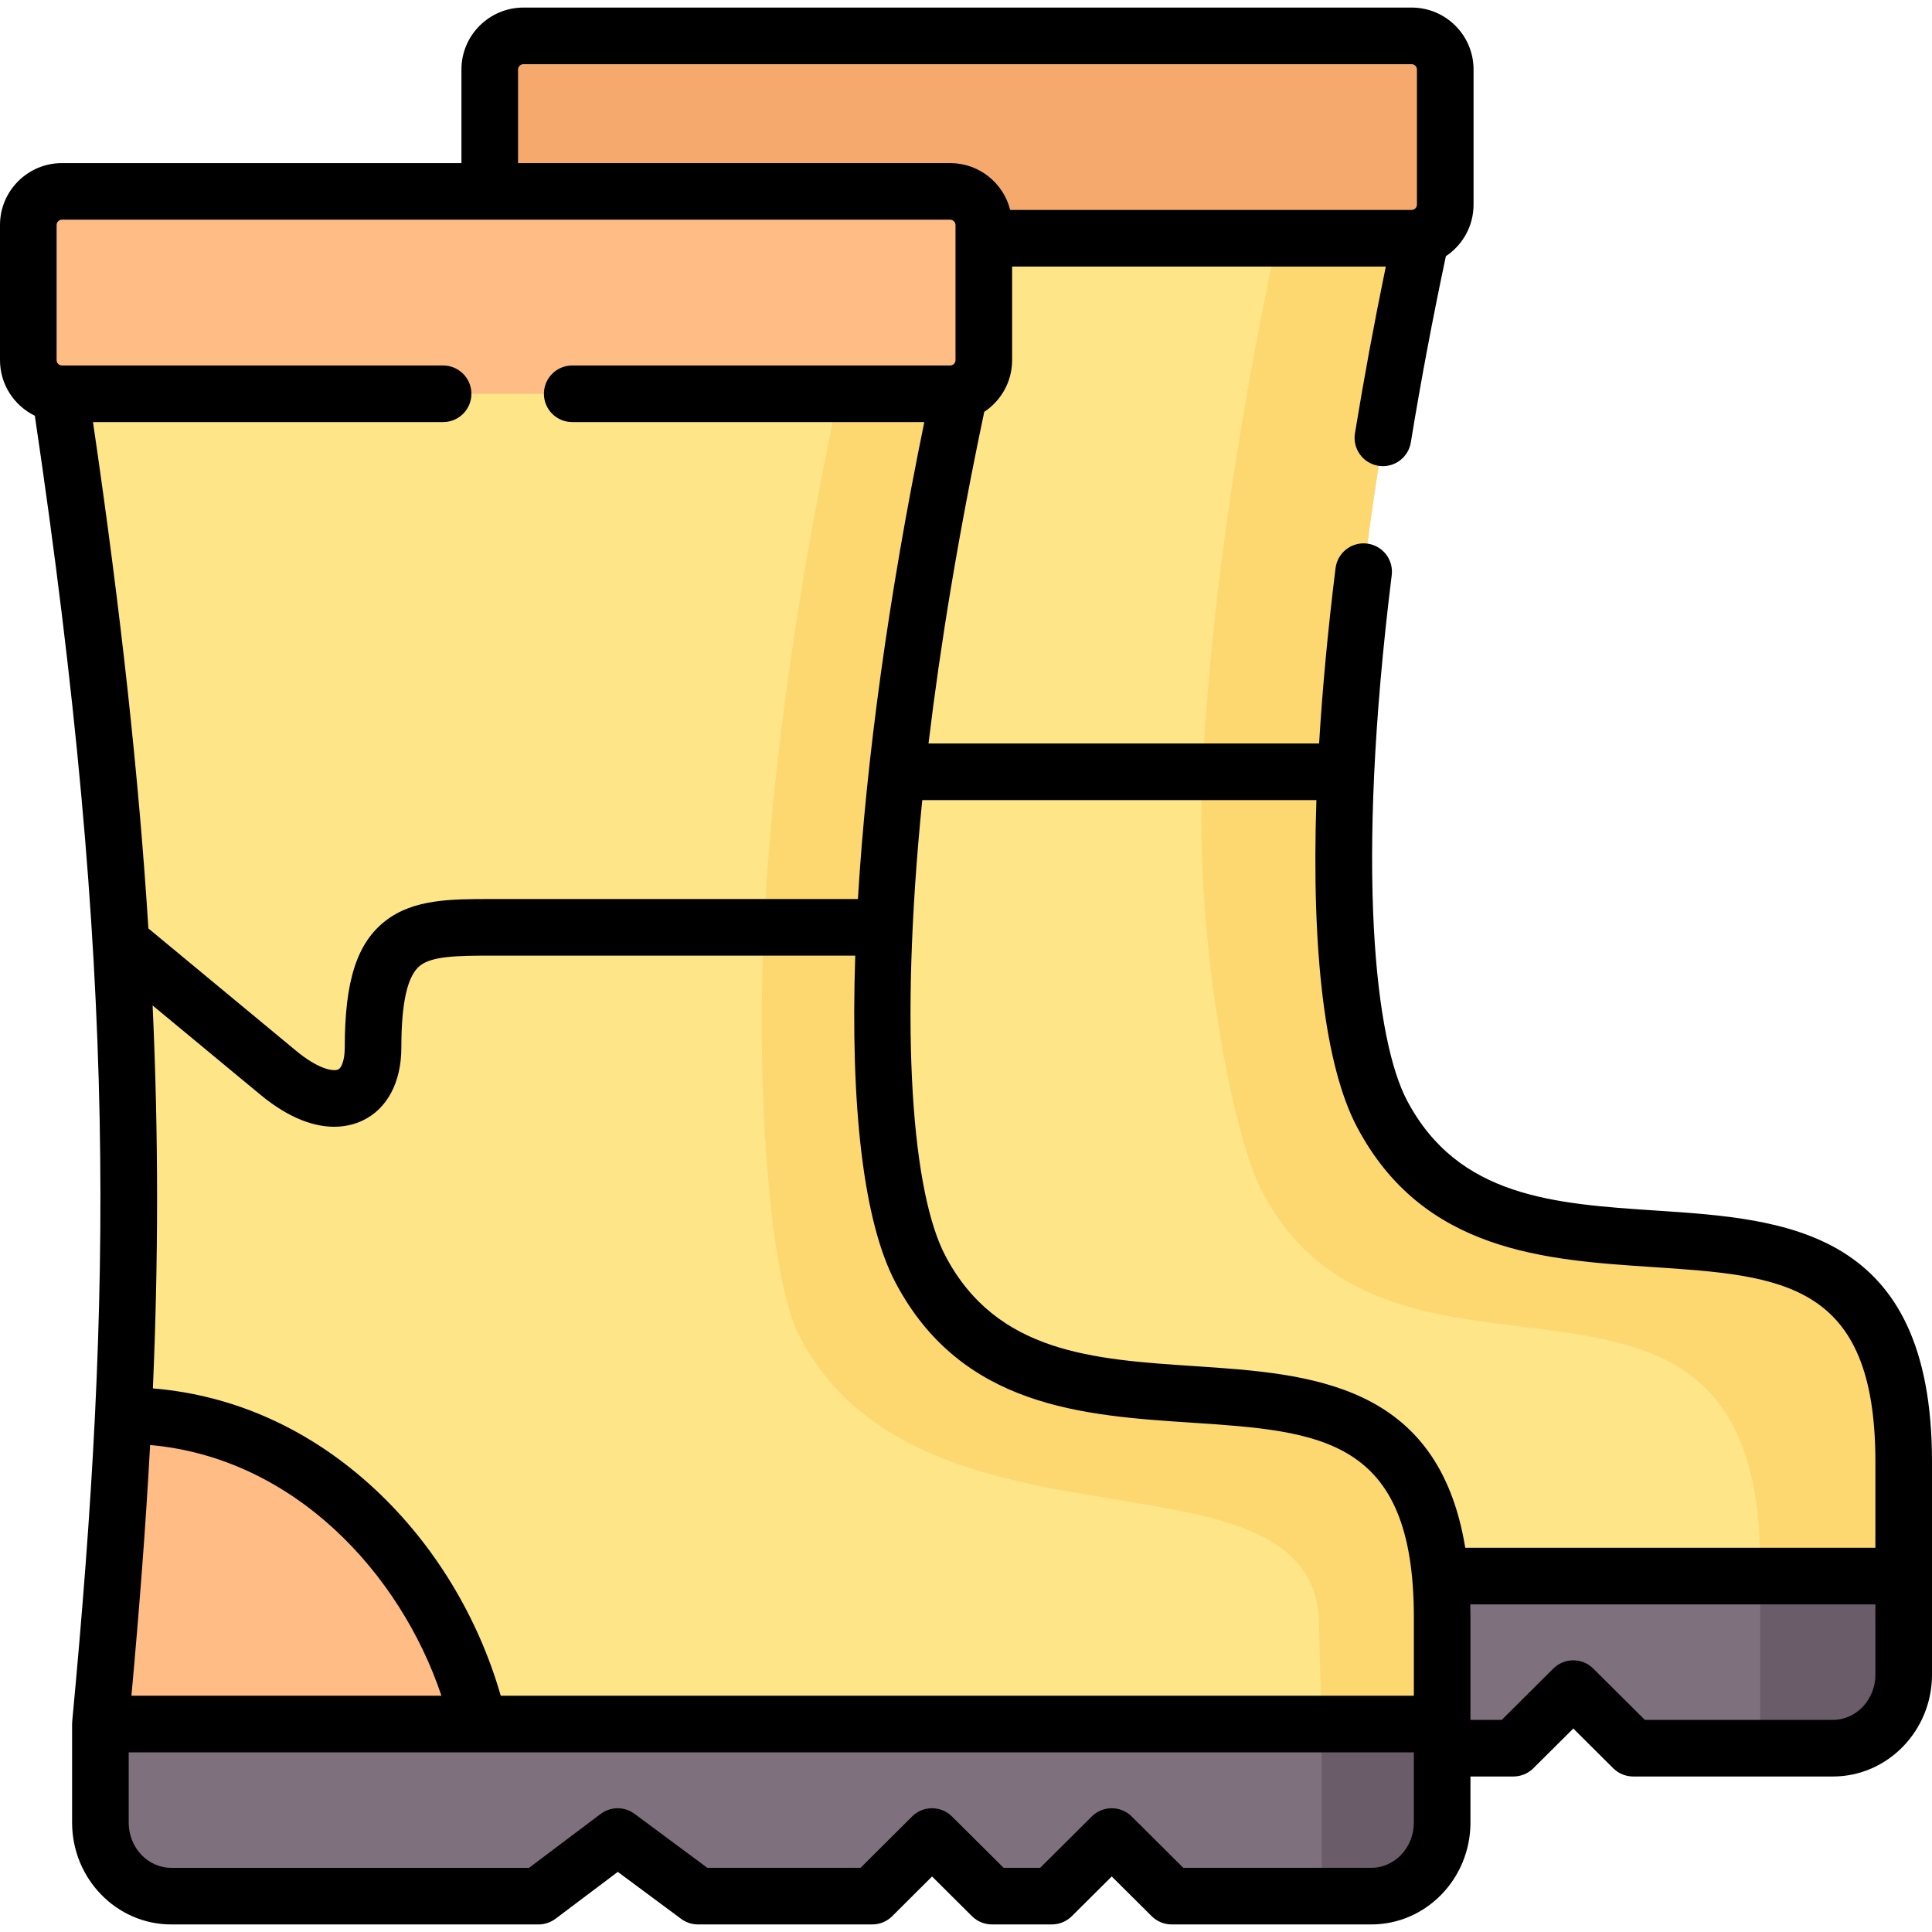
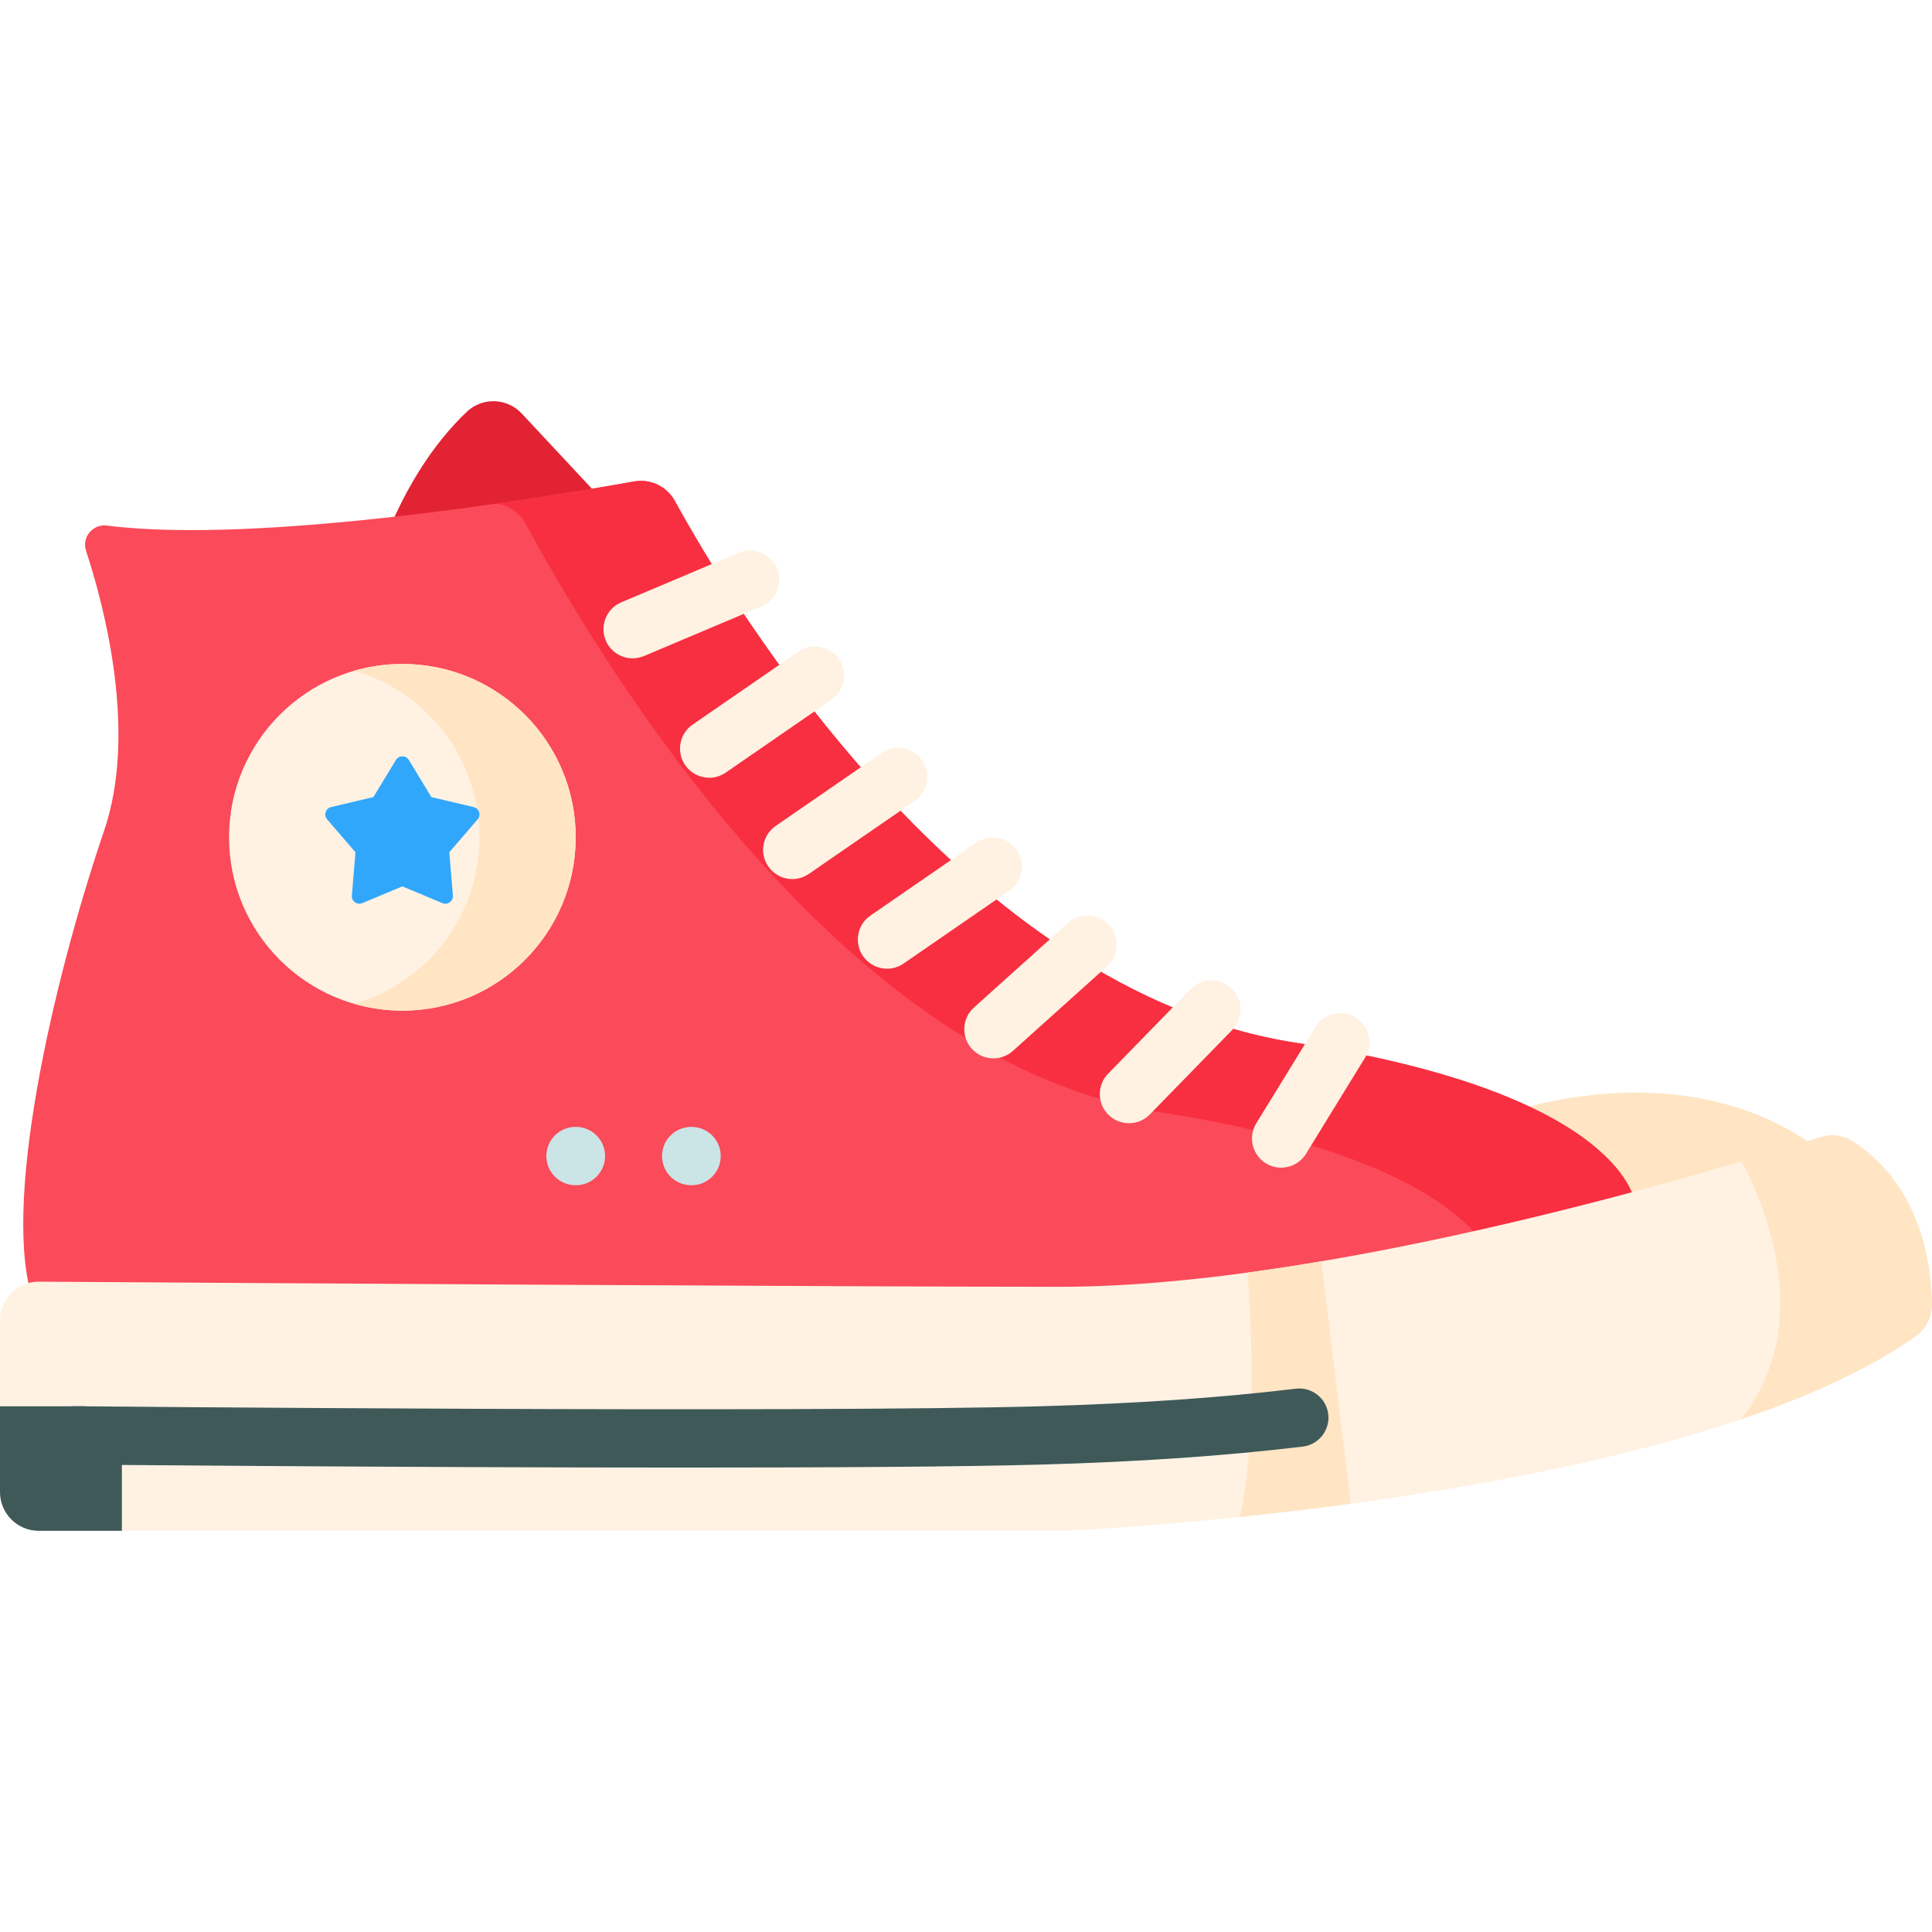
- <svg xmlns="http://www.w3.org/2000/svg" id="Layer_1" enable-background="new 0 0 512 512" height="512" viewBox="0 0 512 512" width="512">
+ <svg xmlns="http://www.w3.org/2000/svg" id="Capa_1" enable-background="new 0 0 512 512" height="512" viewBox="0 0 512 512" width="512">
  <g>
    <g>
-       <path clip-rule="evenodd" d="m263.605 92.335 110.501-29.195c.85 0 1.672-.142 2.466-.34 3.713-1.077 6.435-4.536 6.435-8.561v-35.832c0-4.904-3.997-8.901-8.901-8.901h-235.39c-4.904 0-8.929 3.997-8.929 8.901v32.316z" fill="#f5a96c" fill-rule="evenodd" />
+       <g>
+         <g>
+           <path d="m483.574 306.118s-28.63-28.586-86.358-10.674l23.354 27.745z" fill="#ffe5c4" />
+           <path d="m98.413 153.949s6.42-26.882 25.29-44.816c4.129-3.924 10.676-3.712 14.563.452l36.616 39.232z" fill="#e22334" />
+           <path d="m433.457 319.351s-1.97-29.401-90.004-43.001c-87.979-13.592-149.746-116.487-164.606-143.589-2.121-3.869-6.465-5.947-10.808-5.169-23.785 4.261-99.406 16.795-139.702 11.691-3.738-.474-6.71 3.082-5.537 6.663 4.942 15.091 13.624 48.273 4.789 74.207-13.546 39.767-27.713 100.846-18.475 125.48 0 0 215.546 5.213 287.142 0 52.861-3.849 129.503-20.893 137.201-26.282z" fill="#fb4a59" />
+           <path d="m433.458 319.346c-3.255 2.277-18.77 6.634-39.6 11.188-6.418-9.581-26.187-26.486-86.937-35.871-87.978-13.598-152.838-128.855-167.693-155.959-1.607-2.926-4.512-4.842-7.706-5.244 15.638-2.236 28.804-4.492 36.52-5.872 4.337-.773 8.684 1.308 10.807 5.172 14.855 27.104 76.625 129.999 164.603 143.587 88.038 13.608 90.006 42.999 90.006 42.999z" fill="#f82f40" />
+           <g>
+             <path d="m490.976 302.428c-2.546-1.649-5.717-1.999-8.605-1.07-22.352 7.186-127.452 39.657-201.511 39.657-52.819 0-210.696-.958-270.541-1.362-5.691-.039-10.319 4.563-10.319 10.254v45.508c0 5.669 4.596 10.265 10.265 10.265h272.134s162.444-7.138 225.184-51.494c2.793-1.974 4.456-5.167 4.414-8.587-.124-9.975-2.677-31.291-21.021-43.171z" fill="#fff2e3" />
+           </g>
+           <path d="m328.575 402.008c4.492-19.841 3.163-49.356 2.019-64.768 6.5-.876 13.052-1.875 19.584-2.988l7.798 64.242c-10.476 1.423-20.397 2.576-29.401 3.514z" fill="#ffe5c4" />
+           <path d="m21.995 372.68h-21.995v22.734c0 5.669 4.596 10.265 10.265 10.265h22.032v-22.697c-.001-5.69-4.613-10.302-10.302-10.302z" fill="#3f5959" />
+           <path d="m511.999 345.595c.041 3.42-1.628 6.614-4.419 8.592-12.27 8.674-28.34 15.927-46.266 21.974 20.377-25.724 5.656-58.226.165-68.373 9.426-2.792 16.648-5.069 20.892-6.428 2.885-.927 6.057-.577 8.602 1.071 18.348 11.877 20.903 33.192 21.026 43.164z" fill="#ffe5c4" />
+         </g>
+         <g>
+           <circle cx="106.635" cy="221.896" fill="#fff2e3" r="45.937" />
+           <path d="m152.568 221.901c0 25.363-20.562 45.936-45.936 45.936-4.419 0-8.705-.628-12.754-1.793 19.172-5.532 33.182-23.2 33.182-44.143s-14.011-38.622-33.182-44.154c4.049-1.164 8.334-1.793 12.754-1.793 25.374.001 45.936 20.574 45.936 45.947z" fill="#ffe5c4" />
+           <g>
+             <path d="m108.349 201.407 5.972 9.833 11.197 2.641c1.464.345 2.041 2.12 1.059 3.26l-7.506 8.718.948 11.465c.124 1.499-1.386 2.596-2.773 2.015l-10.611-4.445-10.611 4.445c-1.388.581-2.897-.516-2.773-2.015l.948-11.465-7.506-8.718c-.982-1.14-.405-2.915 1.059-3.26l11.197-2.641 5.972-9.833c.781-1.286 2.647-1.286 3.428 0z" fill="#31a7fb" />
+           </g>
+         </g>
+       </g>
+       <path d="m181.39 388.921c-75.436 0-160.329-.791-161.608-.803-4.267-.04-7.694-3.532-7.653-7.8.04-4.241 3.491-7.653 7.724-7.653h.074c1.921.018 192.847 1.796 256.023.003 25.31-.718 47.375-2.238 67.456-4.649 4.238-.511 8.084 2.513 8.593 6.75.509 4.236-2.514 8.083-6.751 8.592-20.552 2.467-43.076 4.022-68.86 4.754-21.28.605-56.94.806-94.998.806z" fill="#3f5959" />
    </g>
-     <g>
-       <path clip-rule="evenodd" d="m16.401 104.356 117.709 37.574 117.709-37.574c.822 0 1.672-.113 2.438-.34 3.713-1.077 6.463-4.507 6.463-8.561v-32.316-3.515c0-4.904-4.025-8.901-8.901-8.901h-122.032-113.386c-4.904 0-8.901 3.997-8.901 8.901v35.831c0 4.734 3.77 8.646 8.447 8.901z" fill="#ffbc85" fill-rule="evenodd" />
+     <g fill="#fff2e3">
+       <path d="m167.658 174.467c-3.013 0-5.875-1.773-7.121-4.722-1.66-3.931.181-8.463 4.111-10.124l31.136-13.152c3.932-1.661 8.464.18 10.124 4.112 1.66 3.931-.18 8.463-4.111 10.124l-31.136 13.152c-.981.414-2.001.61-3.003.61z" />
+       <path d="m187.948 206.111c-2.455 0-4.869-1.168-6.368-3.342-2.422-3.513-1.537-8.325 1.976-10.746l28.046-19.334c3.515-2.423 8.325-1.536 10.746 1.976 2.422 3.513 1.537 8.325-1.976 10.746l-28.046 19.334c-1.339.923-2.866 1.366-4.378 1.366z" />
+       <path d="m209.966 232.961c-2.455 0-4.869-1.168-6.368-3.342-2.422-3.513-1.537-8.325 1.976-10.746l28.046-19.334c3.514-2.423 8.325-1.536 10.746 1.976 2.422 3.513 1.537 8.325-1.976 10.746l-28.046 19.334c-1.338.923-2.866 1.366-4.378 1.366z" />
+       <path d="m235.075 256.719c-2.455 0-4.869-1.168-6.368-3.342-2.422-3.513-1.537-8.325 1.976-10.746l28.046-19.334c3.515-2.423 8.324-1.536 10.746 1.976 2.422 3.513 1.537 8.325-1.976 10.746l-28.046 19.334c-1.339.924-2.866 1.366-4.378 1.366z" />
+       <path d="m263.27 280.477c-2.116 0-4.224-.864-5.75-2.562-2.852-3.174-2.591-8.059.583-10.911l24.955-22.424c3.175-2.851 8.06-2.591 10.911.583 2.852 3.174 2.591 8.059-.583 10.911l-24.955 22.424c-1.476 1.326-3.322 1.979-5.161 1.979z" />
+       <path d="m299.185 297.669c-1.945 0-3.891-.729-5.393-2.194-3.055-2.979-3.117-7.871-.138-10.927l21.865-22.424c2.978-3.056 7.87-3.118 10.926-.139 3.055 2.979 3.117 7.871.138 10.927l-21.865 22.424c-1.514 1.553-3.523 2.333-5.533 2.333z" />
+       <path d="m339.513 309.444c-1.38 0-2.777-.369-4.038-1.145-3.635-2.234-4.771-6.993-2.537-10.629l15.684-25.515c2.235-3.635 6.994-4.771 10.628-2.536 3.635 2.234 4.771 6.993 2.537 10.629l-15.684 25.515c-1.459 2.373-3.994 3.681-6.59 3.681z" />
    </g>
-     <g>
-       <path clip-rule="evenodd" d="m400.549 417.679c-.057-.68.134-1.446-.198-2.013-64.006-109.079-139.631-302.006-146.094-311.65-.765.227-1.587.34-2.438.34h-118.574-116.844c-.142 0-.312 0-.454 0 8.391 55.702 13.55 102.476 16.158 145.45 2.636 43.882 2.608 83.795.567 125.295 35.196 55.145 58.34 65.383 94.252 81.782h274.107v-28.262c0-3.912-.17-7.54-.482-10.942z" fill="#fde588" fill-rule="evenodd" />
-     </g>
-     <g>
-       <path clip-rule="evenodd" d="m26.606 482.991c0 10.715 8.447 19.503 18.765 19.503h97.342l20.976-15.789 21.288 15.789h46.177l15.846-15.789 15.874 15.789h15.874l15.874-15.789 15.874 15.789h52.923c10.318 0 18.765-8.788 18.765-19.503v-19.701-6.406h-255.26-100.318z" fill="#7e707d" fill-rule="evenodd" />
-     </g>
-     <g>
-       <path clip-rule="evenodd" d="m32.672 375.101c-1.276 26.193-3.345 52.981-6.066 81.782h100.318c-9.893-42.436-46.006-81.782-94.252-81.782z" fill="#ffbc85" fill-rule="evenodd" />
-     </g>
-     <g>
-       <path clip-rule="evenodd" d="m382.185 428.621v28.262 6.406h18.879l15.874-15.789 15.874 15.789h52.923c10.318 0 18.765-8.788 18.765-19.503v-26.108h-122.797c.312 3.403.482 7.031.482 10.943z" fill="#7e707d" fill-rule="evenodd" />
-     </g>
-     <g>
-       <path clip-rule="evenodd" d="m366.254 295.275c-8.135-15.393-11.622-47.255-9.553-90.541 1.871-39.119 8.277-87.565 19.871-141.595-.794.227-1.616.34-2.466.34h-113.386v32.287c0 4.054-2.75 7.484-6.463 8.561-7.795 36.37-13.266 70.245-16.554 100.406-1.616 14.656-2.693 28.404-3.317 41.189-2.069 43.286 1.417 75.149 9.553 90.541 33.194 62.789 128.58.113 137.566 79.202v.028c.085.652.142 1.304.198 1.984h122.797v-30.275c0-98.562-103.408-26.219-138.246-92.127z" fill="#fde588" fill-rule="evenodd" />
-     </g>
-     <path clip-rule="evenodd" d="m350.266 502.494h13.153c10.318 0 18.765-8.788 18.765-19.503v-19.701-6.406h-31.918v6.406z" fill="#6a5c69" fill-rule="evenodd" />
-     <path clip-rule="evenodd" d="m466.459 417.679v45.611h19.276c10.318 0 18.765-8.788 18.765-19.503v-26.108z" fill="#6a5c69" fill-rule="evenodd" />
-     <g>
-       <path clip-rule="evenodd" d="m202.468 245.752c-2.069 43.315 1.417 93.206 9.553 108.627 33.194 62.846 139.323 25.031 137.566 77.983l.68 24.52h31.918v-28.262c0-3.912-.17-7.54-.482-10.942l-.198-2.013c-8.986-79.146-104.372-16.441-137.566-79.287-8.135-15.421-11.622-47.312-9.553-90.626z" fill="#fdd76f" fill-rule="evenodd" />
-     </g>
-     <g>
-       <path clip-rule="evenodd" d="m222.253 104.356c-7.739 36.285-13.181 70.075-16.469 100.179-1.616 14.656-2.693 28.432-3.317 41.217h31.918c.624-12.785 1.701-26.561 3.317-41.217 3.288-30.218 8.759-64.093 16.554-100.52-.765.227-1.587.34-2.438.34h-29.565z" fill="#fdd76f" fill-rule="evenodd" />
-     </g>
-     <g>
-       <path clip-rule="evenodd" d="m338.446 63.479c-11.509 53.803-17.887 102.05-19.758 141.056-.028.057-.028.142-.028.198h38.041c1.871-39.119 8.277-87.565 19.871-141.595-.028 0-.057 0-.085.028-.765.198-1.559.312-2.381.312h-35.66z" fill="#fdd76f" fill-rule="evenodd" />
-     </g>
-     <g>
-       <path clip-rule="evenodd" d="m318.66 204.734c-2.069 43.286 7.767 95.786 15.902 111.178 34.866 65.908 131.896-.085 131.896 98.507v3.26h38.042v-30.275-.028c-.028-98.535-103.408-26.193-138.246-92.1-6.633-12.53-10.176-36.001-10.148-67.665 0-7.229.198-14.854.595-22.876h-38.041z" fill="#fdd76f" fill-rule="evenodd" />
-     </g>
-     <path d="m260.72 55.639h1.732c-.773-.236-1.664-.206-1.732 0z" />
-     <path d="m438.925 320.813c-26.986-1.787-52.477-3.474-66.041-29.158-8.35-15.79-13.801-60.659-4.063-139.236.509-4.11-2.41-7.856-6.521-8.365-4.104-.516-7.856 2.409-8.366 6.521-2.039 16.456-3.484 31.991-4.356 46.46h-103.514c3.145-26.213 7.962-55.626 14.776-87.898 4.441-2.938 7.38-7.971 7.38-13.683v-24.815h99.034c-3.054 14.801-5.797 29.625-8.176 44.187-.667 4.088 2.105 7.943 6.193 8.611.409.067.816.099 1.218.099 3.61 0 6.792-2.613 7.394-6.292 2.654-16.253 5.786-32.835 9.287-49.349 4.418-2.942 7.337-7.963 7.337-13.657v-35.831c0-9.044-7.357-16.401-16.401-16.401h-235.39c-9.059 0-16.429 7.357-16.429 16.401v24.816h-105.887c-9.043 0-16.4 7.358-16.4 16.401v35.831c0 6.471 3.776 12.062 9.232 14.729 21.933 147.727 20.546 232.778 9.913 345.924-.001.007-.001.014-.002.021-.002.017-.003.035-.005.052-.01.104-.008.207-.013.311-.007.13-.02.259-.02.392v26.108c0 14.89 11.782 27.003 26.266 27.003h97.342c1.627 0 3.21-.529 4.511-1.508l16.499-12.419 16.787 12.451c1.292.958 2.858 1.476 4.468 1.476h46.177c1.984 0 3.888-.787 5.294-2.188l10.557-10.519 10.58 10.524c1.405 1.398 3.307 2.183 5.289 2.183h15.874c1.982 0 3.884-.785 5.289-2.183l10.585-10.528 10.585 10.528c1.405 1.398 3.307 2.183 5.289 2.183h52.923c14.482 0 26.266-12.113 26.266-27.003v-12.202h11.379c1.982 0 3.884-.785 5.289-2.183l10.585-10.528 10.585 10.528c1.405 1.398 3.307 2.183 5.289 2.183h52.923c14.483 0 26.266-12.113 26.266-27.003v-26.108-30.303c-.002-61.725-38.824-64.295-73.077-66.563zm-301.638-302.406c0-.76.654-1.401 1.429-1.401h235.39c.76 0 1.401.642 1.401 1.401v35.831c0 .639-.482 1.208-1.088 1.359-.044.009-.086.016-.119.021-.064.01-.128.021-.194.021h-106.396c-1.787-7.121-8.224-12.416-15.89-12.416h-114.533zm-19.859 78.449h-101.028c-.759 0-1.4-.642-1.4-1.401v-35.831c0-.759.642-1.401 1.4-1.401h235.419c.746 0 1.4.655 1.4 1.401v35.831c0 .746-.654 1.401-1.4 1.401h-100.176c-4.143 0-7.5 3.358-7.5 7.5s3.357 7.5 7.5 7.5h93.307c-9.47 46.093-15.384 89.49-17.592 126.396h-97.258c-10.514 0-20.445 0-27.882 5.729-7.608 5.863-10.855 15.913-10.855 33.604 0 3.45-.89 5.439-1.715 5.827-1.345.631-5.418-.16-11.145-4.913l-39.177-32.452c-2.516-39.841-7.214-83.328-14.682-134.192h92.785c4.143 0 7.5-3.358 7.5-7.5s-3.359-7.499-7.501-7.499zm-77.644 286.084c38.147 3.415 66.282 33.914 77.203 66.443h-82.157c2.092-22.974 3.782-44.864 4.954-66.443zm334.901 100.051c0 6.619-5.054 12.003-11.266 12.003h-49.828l-13.68-13.607c-2.926-2.91-7.652-2.91-10.578 0l-13.68 13.607h-9.685l-13.68-13.607c-2.927-2.912-7.658-2.91-10.583.005l-13.65 13.602h-40.601l-19.298-14.313c-2.669-1.98-6.323-1.967-8.979.032l-18.973 14.282h-94.833c-6.212 0-11.266-5.384-11.266-12.003v-18.608h340.579v18.607zm0-33.608h-241.984c-6.009-20.931-17.721-40.216-33.416-54.799-16.961-15.76-37.145-24.865-58.769-26.641 1.43-33.203 1.553-66.085-.072-101.491l28.484 23.594c8.012 6.649 14.649 8.554 19.626 8.554 3.203 0 5.719-.79 7.468-1.611 6.571-3.085 10.34-10.158 10.34-19.404 0-12.019 1.639-19.125 5.011-21.722 3.154-2.43 9.462-2.612 18.727-2.612h96.552c-1.334 39.787 2.142 70.52 10.656 86.63 17.489 33.102 49.81 35.242 78.326 37.13 34.282 2.27 59.052 3.91 59.052 51.609v20.763zm122.315-5.596c0 6.619-5.054 12.003-11.266 12.003h-49.828l-13.68-13.606c-2.926-2.91-7.652-2.91-10.578 0l-13.68 13.606h-8.284v-27.168c0-1.171-.019-2.313-.046-3.442h107.362zm0-33.608h-108.692c-7.183-43.859-41.239-46.118-71.684-48.134-26.988-1.787-52.479-3.475-66.055-29.17-8.653-16.373-12.431-58.396-6.161-120.839h104.455c-1.357 40.243 2.285 70.604 10.759 86.628 17.476 33.089 49.796 35.229 78.312 37.117 34.291 2.27 59.066 3.911 59.066 51.595z" />
+     <path d="m152.625 314.093h-.106c-4.267 0-7.726-3.459-7.726-7.726 0-4.268 3.459-7.726 7.726-7.726h.106c4.267 0 7.726 3.459 7.726 7.726.001 4.267-3.459 7.726-7.726 7.726z" fill="#cbe5e7" />
+     <path d="m183.276 314.093h-.107c-4.267 0-7.726-3.459-7.726-7.726 0-4.268 3.459-7.726 7.726-7.726h.107c4.267 0 7.726 3.459 7.726 7.726.001 4.267-3.459 7.726-7.726 7.726z" fill="#cbe5e7" />
  </g>
</svg>
